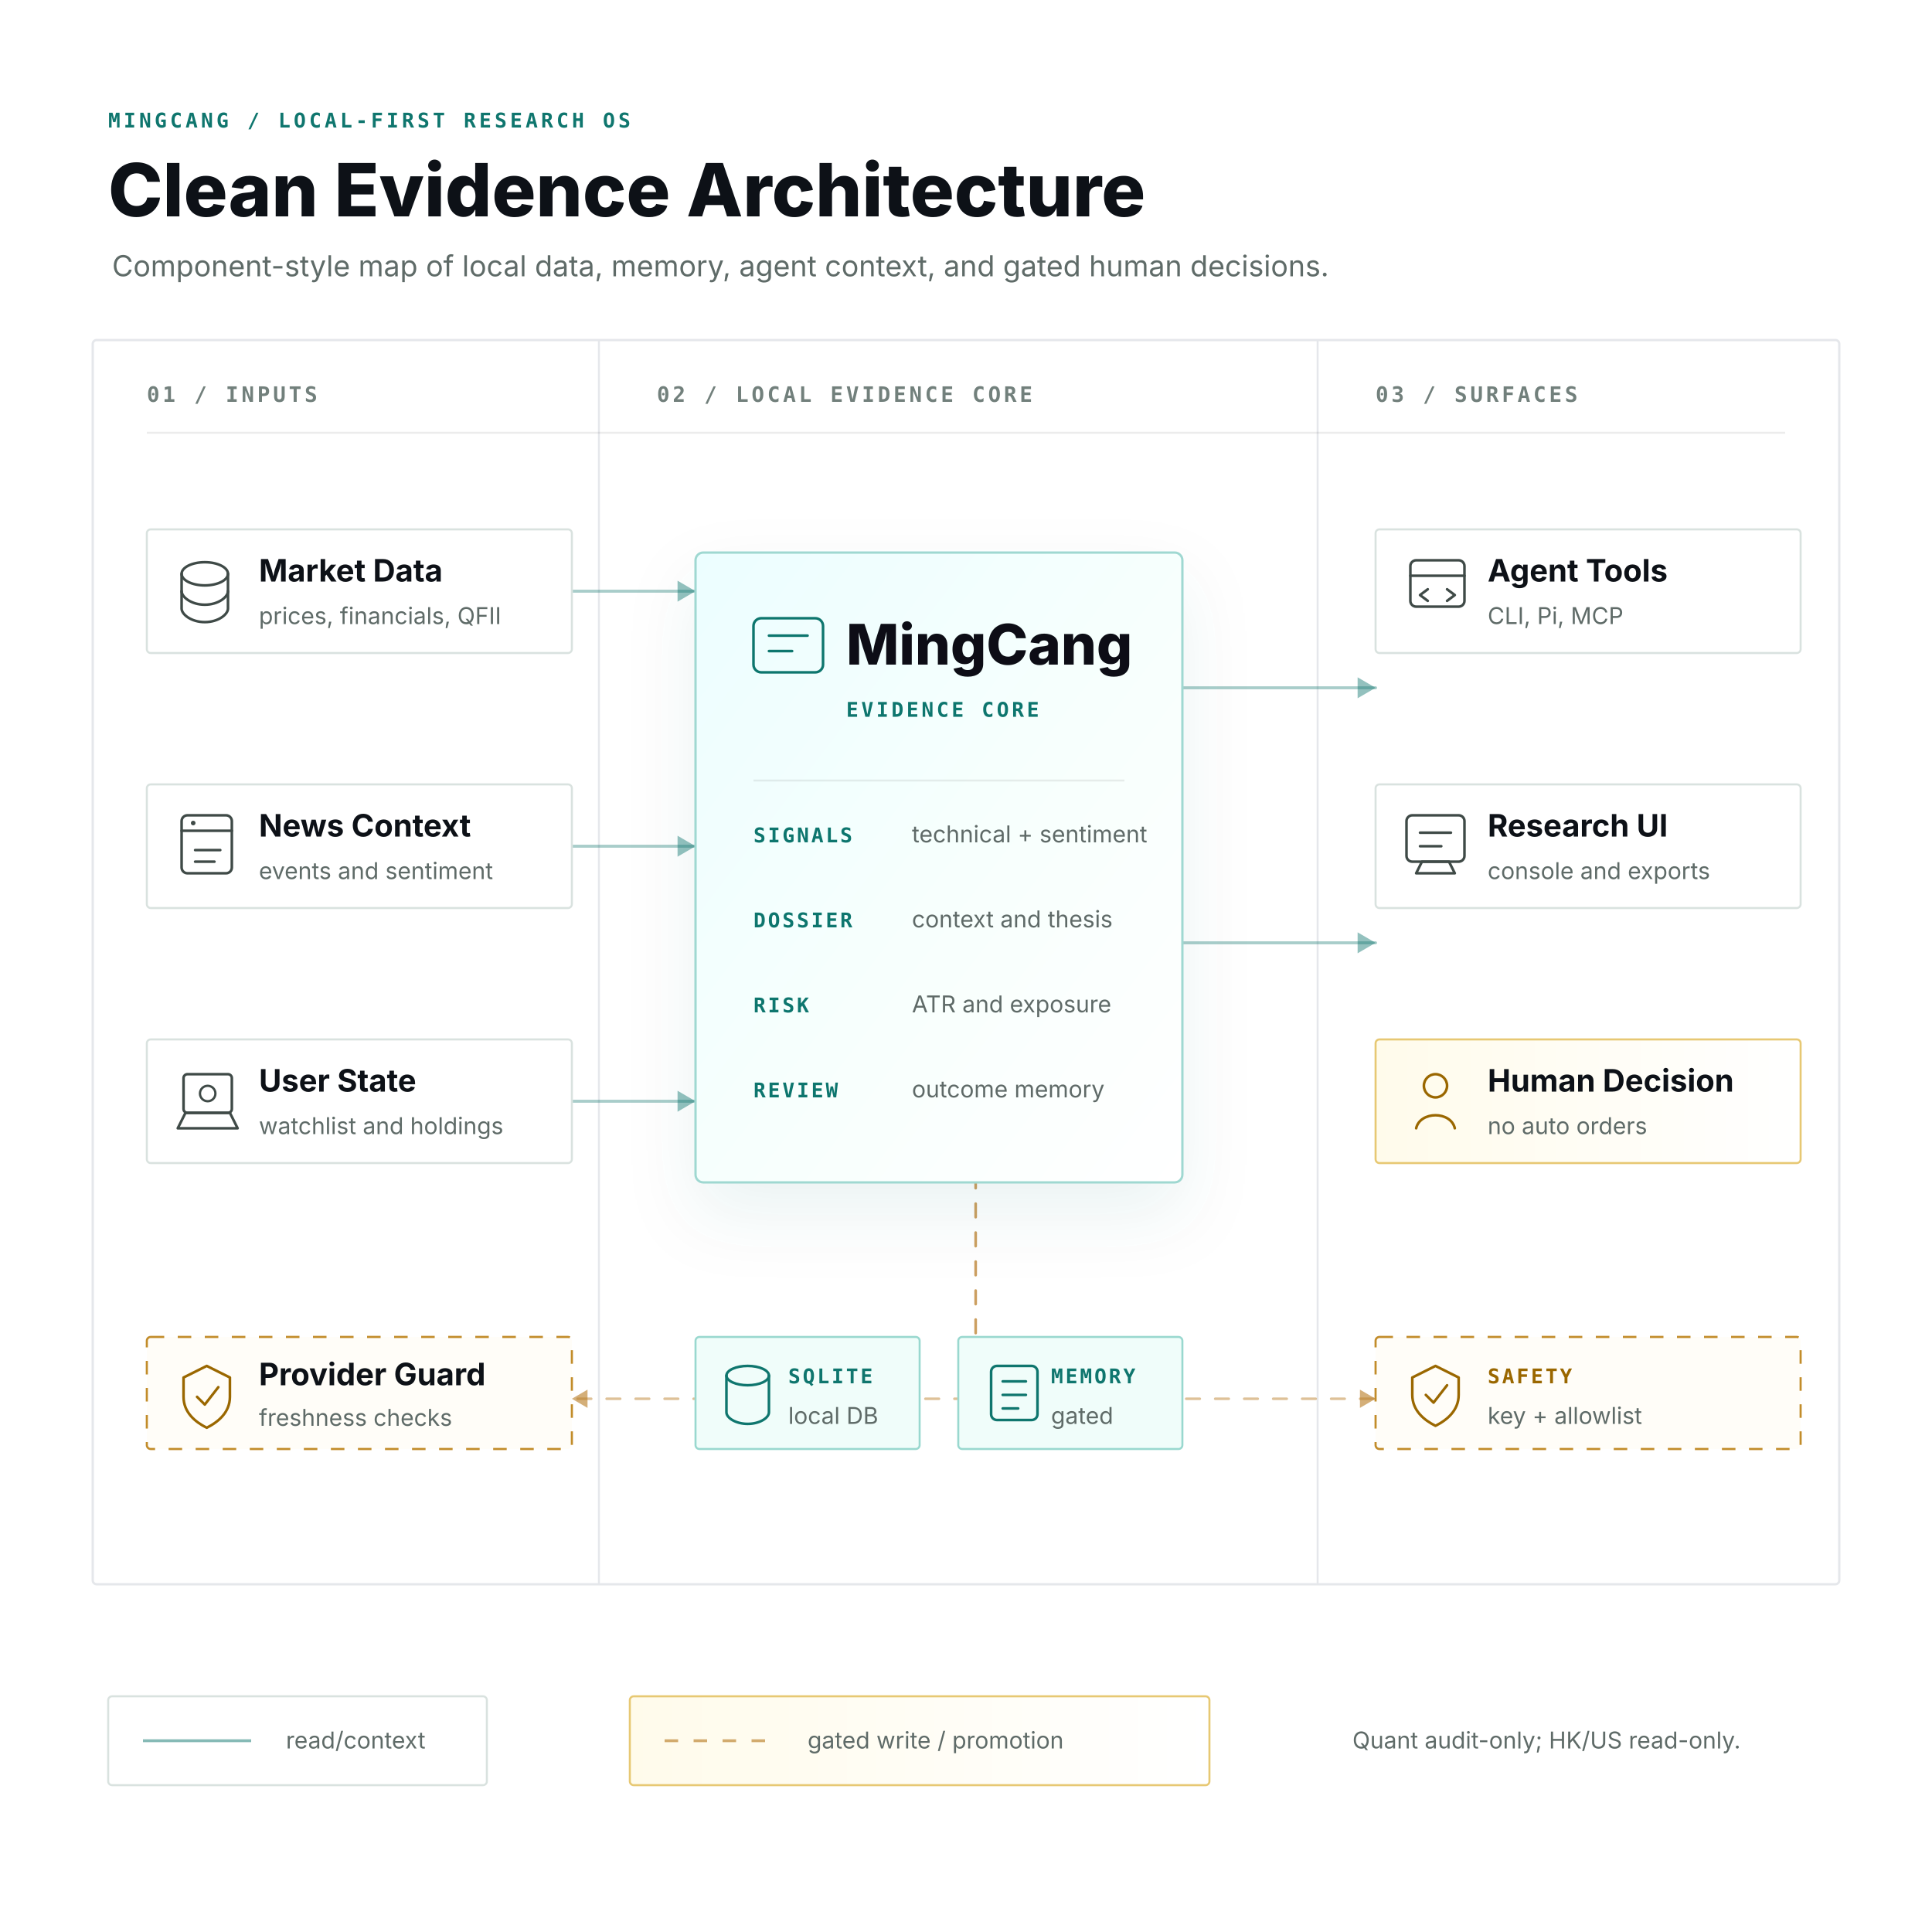
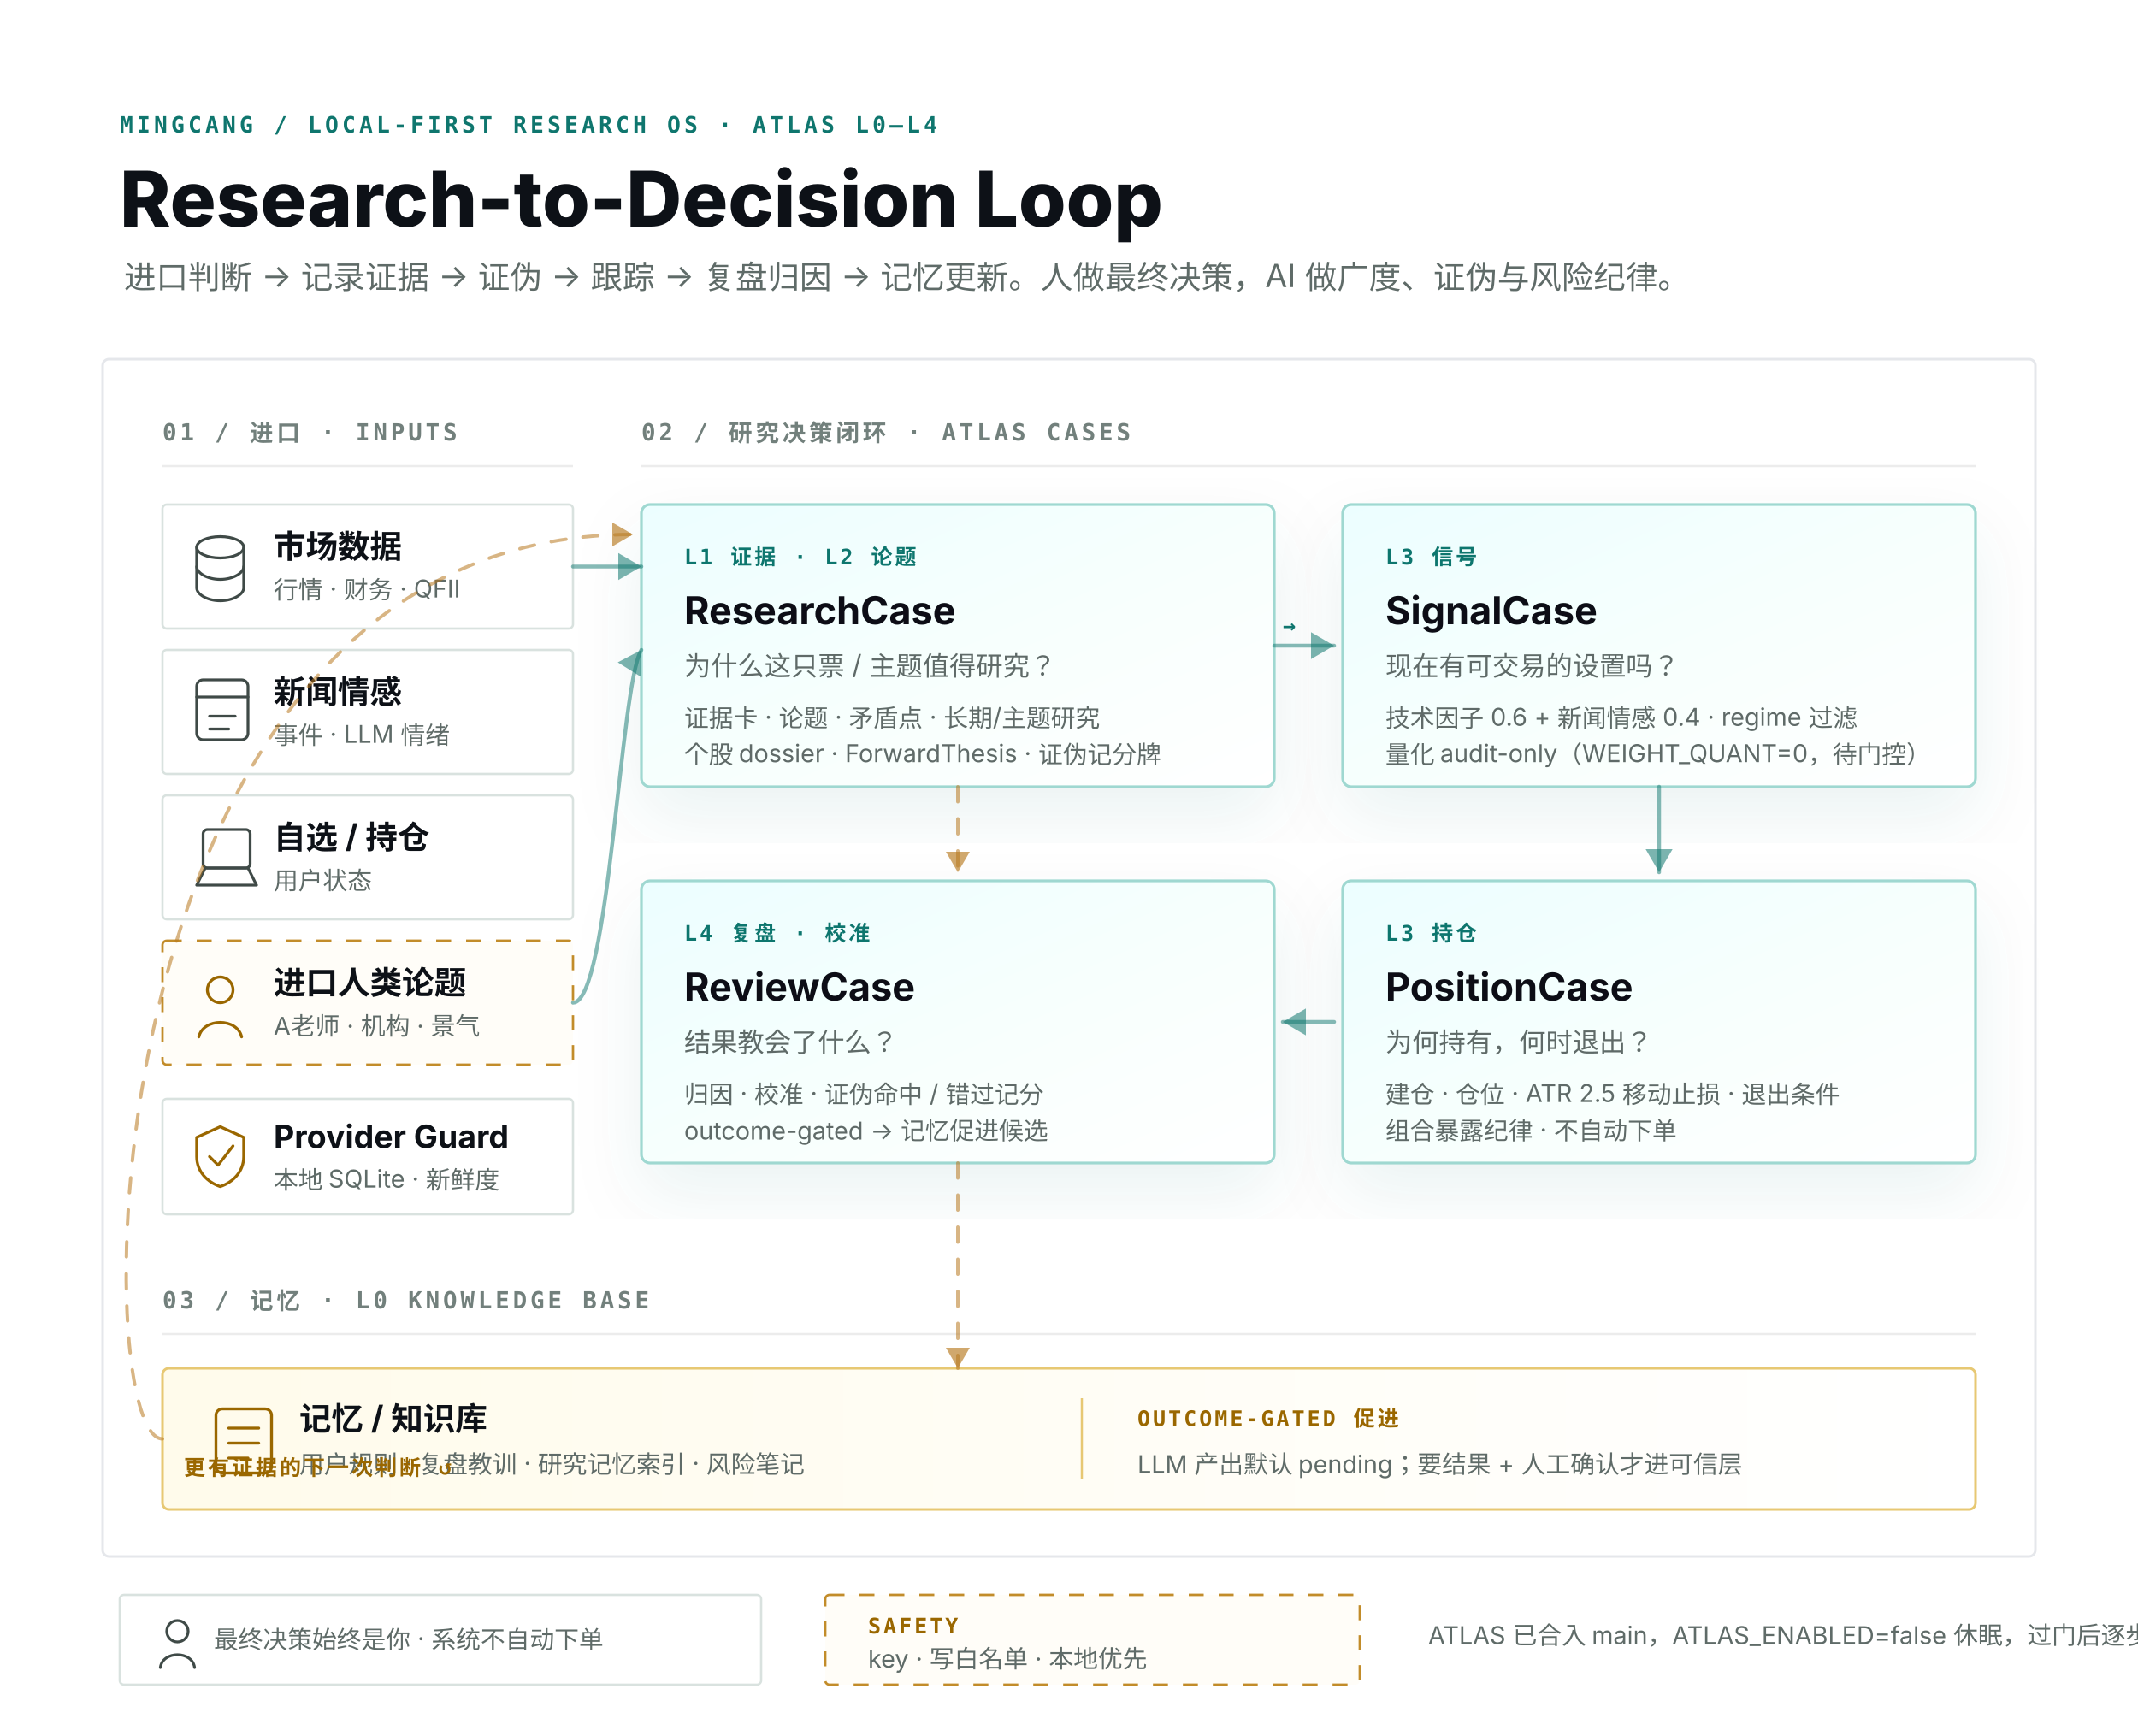
- <svg xmlns="http://www.w3.org/2000/svg" width="1000" height="1000" viewBox="0 0 1000 1000" role="img" aria-labelledby="title desc">
+ <svg xmlns="http://www.w3.org/2000/svg" width="1000" height="812" viewBox="0 0 1000 812" role="img" aria-labelledby="title desc">
  <defs>
    <linearGradient id="coreFill" x1="0" x2="1" y1="0" y2="1">
      <stop offset="0" stop-color="#ecfeff" />
      <stop offset="0.58" stop-color="#f8fffd" />
      <stop offset="1" stop-color="#ffffff" />
    </linearGradient>
    <linearGradient id="warmFill" x1="0" x2="1">
      <stop offset="0" stop-color="#fffbeb" />
      <stop offset="1" stop-color="#ffffff" />
    </linearGradient>
    <filter id="soft" x="-20%" y="-20%" width="140%" height="140%">
-       <feDropShadow dx="0" dy="16" stdDeviation="18" flood-color="#0f766e" flood-opacity="0.08" />
+       <feDropShadow dx="0" dy="14" stdDeviation="16" flood-color="#0f766e" flood-opacity="0.08" />
    </filter>
    <marker id="arrow" markerWidth="9" markerHeight="9" refX="7" refY="4.5" orient="auto">
-       <path d="M1 1 L7 4.5 L1 8 Z" fill="#0f766e" opacity="0.45" />
+       <path d="M1 1 L7 4.5 L1 8 Z" fill="#0f766e" opacity="0.55" />
    </marker>
    <marker id="arrowWarm" markerWidth="9" markerHeight="9" refX="7" refY="4.5" orient="auto">
-       <path d="M1 1 L7 4.5 L1 8 Z" fill="#b7791f" opacity="0.60" />
+       <path d="M1 1 L7 4.5 L1 8 Z" fill="#b7791f" opacity="0.65" />
    </marker>
    <style>
      .bg { fill: #ffffff; }
      .frame { fill: #ffffff; stroke: #e5e7eb; stroke-width: 1.2; }
-       .sectionLine { stroke: #e5e7eb; stroke-width: 1; }
      .hair { stroke: #0d1117; stroke-opacity: 0.08; stroke-width: 1; }
-       .trace { fill: none; stroke: #0f766e; stroke-opacity: 0.36; stroke-width: 1.55; stroke-linecap: round; marker-end: url(#arrow); }
-       .traceWarm { fill: none; stroke: #b7791f; stroke-opacity: 0.46; stroke-width: 1.35; stroke-linecap: round; stroke-dasharray: 7 8; marker-end: url(#arrowWarm); }
+       .trace { fill: none; stroke: #0f766e; stroke-opacity: 0.5; stroke-width: 1.8; stroke-linecap: round; marker-end: url(#arrow); }
+       .feedback { fill: none; stroke: #b7791f; stroke-opacity: 0.55; stroke-width: 1.6; stroke-linecap: round; stroke-dasharray: 7 8; marker-end: url(#arrowWarm); }
      .kicker { font: 650 10.5px ui-monospace, SFMono-Regular, Menlo, Monaco, Consolas, monospace; fill: #0f766e; letter-spacing: 0.16em; }
-       .title { font: 760 38px ui-sans-serif, -apple-system, BlinkMacSystemFont, "Segoe UI", sans-serif; fill: #0d1117; letter-spacing: 0; }
-       .subtitle { font: 430 15px ui-sans-serif, -apple-system, BlinkMacSystemFont, "Segoe UI", sans-serif; fill: #5f6b68; letter-spacing: 0; }
+       .title { font: 760 36px ui-sans-serif, -apple-system, BlinkMacSystemFont, "Segoe UI", sans-serif; fill: #0d1117; }
+       .subtitle { font: 430 15px ui-sans-serif, -apple-system, BlinkMacSystemFont, "Segoe UI", sans-serif; fill: #5f6b68; }
      .column { font: 700 11px ui-monospace, SFMono-Regular, Menlo, Monaco, Consolas, monospace; fill: #72807c; letter-spacing: 0.14em; }
-       .label { font: 730 16px ui-sans-serif, -apple-system, BlinkMacSystemFont, "Segoe UI", sans-serif; fill: #0d1117; letter-spacing: 0; }
-       .small { font: 430 12px ui-sans-serif, -apple-system, BlinkMacSystemFont, "Segoe UI", sans-serif; fill: #5f6b68; letter-spacing: 0; }
-       .micro { font: 650 10.5px ui-monospace, SFMono-Regular, Menlo, Monaco, Consolas, monospace; fill: #0f766e; letter-spacing: 0.11em; }
-       .microWarm { font: 650 10.5px ui-monospace, SFMono-Regular, Menlo, Monaco, Consolas, monospace; fill: #9a6700; letter-spacing: 0.11em; }
+       .caseTitle { font: 750 18px ui-sans-serif, -apple-system, BlinkMacSystemFont, "Segoe UI", sans-serif; fill: #0d1117; }
+       .label { font: 730 15px ui-sans-serif, -apple-system, BlinkMacSystemFont, "Segoe UI", sans-serif; fill: #0d1117; }
+       .ask { font: 430 12.5px ui-sans-serif, -apple-system, BlinkMacSystemFont, "Segoe UI", sans-serif; fill: #5f6b68; }
+       .small { font: 430 11.5px ui-sans-serif, -apple-system, BlinkMacSystemFont, "Segoe UI", sans-serif; fill: #5f6b68; }
+       .layer { font: 650 10px ui-monospace, SFMono-Regular, Menlo, Monaco, Consolas, monospace; fill: #0f766e; letter-spacing: 0.12em; }
+       .layerWarm { font: 650 10px ui-monospace, SFMono-Regular, Menlo, Monaco, Consolas, monospace; fill: #9a6700; letter-spacing: 0.12em; }
      .node { fill: #ffffff; stroke: #d9e2df; stroke-width: 1.05; }
-       .nodeTeal { fill: #f0fdfa; stroke: #99d8cf; stroke-width: 1.05; }
-       .nodeWarm { fill: url(#warmFill); stroke: #e7c873; stroke-width: 1.05; }
-       .nodeDashed { fill: #fffdf8; stroke: #c28c2a; stroke-width: 1.1; stroke-dasharray: 7 7; }
-       .iconStroke { fill: none; stroke: #3f4a47; stroke-width: 1.35; stroke-linecap: round; stroke-linejoin: round; }
-       .iconTeal { fill: none; stroke: #0f766e; stroke-width: 1.35; stroke-linecap: round; stroke-linejoin: round; }
+       .caseCard { fill: url(#coreFill); stroke: #9fd8d1; stroke-width: 1.3; }
+       .memCard { fill: url(#warmFill); stroke: #e7c873; stroke-width: 1.2; }
+       .dashed { fill: #fffdf8; stroke: #c28c2a; stroke-width: 1.1; stroke-dasharray: 7 7; }
+       .iconTeal { fill: none; stroke: #0f766e; stroke-width: 1.4; stroke-linecap: round; stroke-linejoin: round; }
+       .iconStroke { fill: none; stroke: #3f4a47; stroke-width: 1.3; stroke-linecap: round; stroke-linejoin: round; }
      .iconWarm { fill: none; stroke: #9a6700; stroke-width: 1.35; stroke-linecap: round; stroke-linejoin: round; }
-       .corePanel { fill: url(#coreFill); stroke: #9fd8d1; stroke-width: 1.2; }
-       .coreTitle { font: 780 29px ui-sans-serif, -apple-system, BlinkMacSystemFont, "Segoe UI", sans-serif; fill: #0d1117; letter-spacing: 0; }
-       .coreSub { font: 650 10.5px ui-monospace, SFMono-Regular, Menlo, Monaco, Consolas, monospace; fill: #0f766e; letter-spacing: 0.14em; }
    </style>
  </defs>
-   <rect class="bg" width="1000" height="1000" />
-   <text class="kicker" x="56" y="66">MINGCANG / LOCAL-FIRST RESEARCH OS</text>
-   <text class="title" x="56" y="112">Clean Evidence Architecture</text>
-   <text class="subtitle" x="58" y="143">Component-style map of local data, memory, agent context, and gated human decisions.</text>
-   <rect class="frame" x="48" y="176" width="904" height="644" rx="2" />
-   <line class="sectionLine" x1="310" y1="176" x2="310" y2="820" />
-   <line class="sectionLine" x1="682" y1="176" x2="682" y2="820" />
-   <line class="hair" x1="76" y1="224" x2="924" y2="224" />
-   <text class="column" x="76" y="208">01 / INPUTS</text>
-   <text class="column" x="340" y="208">02 / LOCAL EVIDENCE CORE</text>
-   <text class="column" x="712" y="208">03 / SURFACES</text>
-   <path class="trace" d="M296 306 H360" />
-   <path class="trace" d="M296 438 H360" />
-   <path class="trace" d="M296 570 H360" />
-   <path class="trace" d="M612 356 H712" />
-   <path class="trace" d="M612 488 H712" />
-   <path class="traceWarm" d="M505 518 V724 H712" />
-   <path class="traceWarm" d="M505 518 V724 H296" />
-   <g transform="translate(76 274)">
-     <rect class="node" x="0" y="0" width="220" height="64" rx="2" />
-     <g transform="translate(18 16)">
-       <ellipse class="iconStroke" cx="12" cy="7" rx="12" ry="6" />
-       <path class="iconStroke" d="M0 7 V25 C0 28 5 32 12 32 C19 32 24 28 24 25 V7" />
-       <path class="iconStroke" d="M0 16 C0 19 5 23 12 23 C19 23 24 19 24 16" />
+   <rect class="bg" width="1000" height="812" />
+   <text class="kicker" x="56" y="62">MINGCANG / LOCAL-FIRST RESEARCH OS · ATLAS L0–L4</text>
+   <text class="title" x="56" y="106">Research-to-Decision Loop</text>
+   <text class="subtitle" x="58" y="135">进口判断 → 记录证据 → 证伪 → 跟踪 → 复盘归因 → 记忆更新。人做最终决策，AI 做广度、证伪与风险纪律。</text>
+   <rect class="frame" x="48" y="168" width="904" height="560" rx="3" />
+   <text class="column" x="76" y="206">01 / 进口 · INPUTS</text>
+   <line class="hair" x1="76" y1="218" x2="268" y2="218" />
+   <g transform="translate(76 236)">
+     <rect class="node" x="0" y="0" width="192" height="58" rx="2" />
+     <g transform="translate(16 14)">
+       <ellipse class="iconStroke" cx="11" cy="6" rx="11" ry="5" />
+       <path class="iconStroke" d="M0 6 V25 C0 28 5 31 11 31 C17 31 22 28 22 25 V6" />
+       <path class="iconStroke" d="M0 15 C0 18 5 21 11 21 C17 21 22 18 22 15" />
    </g>
-     <text class="label" x="58" y="27">Market Data</text>
-     <text class="small" x="58" y="49">prices, financials, QFII</text>
+     <text class="label" x="52" y="25">市场数据</text>
+     <text class="small" x="52" y="44">行情 · 财务 · QFII</text>
  </g>
-   <g transform="translate(76 406)">
-     <rect class="node" x="0" y="0" width="220" height="64" rx="2" />
-     <g transform="translate(18 16)">
-       <rect class="iconStroke" x="0" y="0" width="26" height="30" rx="3" />
-       <path class="iconStroke" d="M0 8 H26 M7 18 H20 M7 24 H17" />
-       <circle cx="6" cy="4" r="1.2" fill="#3f4a47" />
+   <g transform="translate(76 304)">
+     <rect class="node" x="0" y="0" width="192" height="58" rx="2" />
+     <g transform="translate(16 14)">
+       <rect class="iconStroke" x="0" y="0" width="24" height="28" rx="3" />
+       <path class="iconStroke" d="M0 8 H24 M6 17 H18 M6 23 H15" />
    </g>
-     <text class="label" x="58" y="27">News Context</text>
-     <text class="small" x="58" y="49">events and sentiment</text>
+     <text class="label" x="52" y="25">新闻情感</text>
+     <text class="small" x="52" y="44">事件 · LLM 情绪</text>
  </g>
-   <g transform="translate(76 538)">
-     <rect class="node" x="0" y="0" width="220" height="64" rx="2" />
-     <g transform="translate(16 18)">
-       <rect class="iconStroke" x="3" y="0" width="25" height="20" rx="2" />
-       <path class="iconStroke" d="M0 28 H31 L27 20 H4 Z" />
-       <circle cx="15.5" cy="10" r="4" fill="none" stroke="#3f4a47" stroke-width="1.2" />
+   <g transform="translate(76 372)">
+     <rect class="node" x="0" y="0" width="192" height="58" rx="2" />
+     <g transform="translate(16 16)">
+       <rect class="iconStroke" x="3" y="0" width="22" height="18" rx="2" />
+       <path class="iconStroke" d="M0 26 H28 L24 18 H4 Z" />
    </g>
-     <text class="label" x="58" y="27">User State</text>
-     <text class="small" x="58" y="49">watchlist and holdings</text>
+     <text class="label" x="52" y="25">自选 / 持仓</text>
+     <text class="small" x="52" y="44">用户状态</text>
  </g>
-   <g transform="translate(76 692)">
-     <rect class="nodeDashed" x="0" y="0" width="220" height="58" rx="2" />
-     <g transform="translate(18 15)">
-       <path class="iconWarm" d="M13 0 L25 6 V16 C25 24 19 29 13 32 C7 29 1 24 1 16 V6 Z" />
-       <path class="iconWarm" d="M8 16 L12 20 L19 11" />
+   <g transform="translate(76 440)">
+     <rect class="dashed" x="0" y="0" width="192" height="58" rx="2" />
+     <g transform="translate(16 15)">
+       <circle class="iconWarm" cx="11" cy="8" r="6" />
+       <path class="iconWarm" d="M1 30 C3 21 19 21 21 30" />
    </g>
-     <text class="label" x="58" y="25">Provider Guard</text>
-     <text class="small" x="58" y="46">freshness checks</text>
+     <text class="label" x="52" y="25">进口人类论题</text>
+     <text class="small" x="52" y="44">A老师 · 机构 · 景气</text>
  </g>
-   <g transform="translate(360 286)" filter="url(#soft)">
-     <rect class="corePanel" x="0" y="0" width="252" height="326" rx="4" />
-     <g transform="translate(30 34)">
-       <rect class="iconTeal" x="0" y="0" width="36" height="28" rx="4" />
-       <path class="iconTeal" d="M8 9 H28 M8 17 H20" />
+   <g transform="translate(76 514)">
+     <rect class="node" x="0" y="0" width="192" height="54" rx="2" />
+     <g transform="translate(16 13)">
+       <path class="iconWarm" d="M11 0 L22 5 V14 C22 21 17 26 11 28 C5 26 0 21 0 14 V5 Z" />
+       <path class="iconWarm" d="M6 14 L10 18 L17 9" />
    </g>
-     <text class="coreTitle" x="78" y="58">MingCang</text>
-     <text class="coreSub" x="78" y="85">EVIDENCE CORE</text>
-     <line class="hair" x1="30" y1="118" x2="222" y2="118" />
-     <text class="micro" x="30" y="150">SIGNALS</text>
-     <text class="small" x="112" y="150">technical + sentiment</text>
-     <text class="micro" x="30" y="194">DOSSIER</text>
-     <text class="small" x="112" y="194">context and thesis</text>
-     <text class="micro" x="30" y="238">RISK</text>
-     <text class="small" x="112" y="238">ATR and exposure</text>
-     <text class="micro" x="30" y="282">REVIEW</text>
-     <text class="small" x="112" y="282">outcome memory</text>
+     <text class="label" x="52" y="23">Provider Guard</text>
+     <text class="small" x="52" y="42">本地 SQLite · 新鲜度</text>
  </g>
-   <g transform="translate(360 692)">
-     <rect class="nodeTeal" x="0" y="0" width="116" height="58" rx="2" />
-     <g transform="translate(16 14)">
-       <ellipse class="iconTeal" cx="11" cy="6" rx="11" ry="5" />
-       <path class="iconTeal" d="M0 6 V25 C0 28 5 31 11 31 C17 31 22 28 22 25 V6" />
+   <text class="column" x="300" y="206">02 / 研究决策闭环 · ATLAS CASES</text>
+   <line class="hair" x1="300" y1="218" x2="924" y2="218" />
+   <g transform="translate(300 236)" filter="url(#soft)">
+     <rect class="caseCard" x="0" y="0" width="296" height="132" rx="4" />
+     <text class="layer" x="20" y="28">L1 证据 · L2 论题</text>
+     <text class="caseTitle" x="20" y="56">ResearchCase</text>
+     <text class="ask" x="20" y="80">为什么这只票 / 主题值得研究？</text>
+     <text class="small" x="20" y="104">证据卡 · 论题 · 矛盾点 · 长期/主题研究</text>
+     <text class="small" x="20" y="121">个股 dossier · ForwardThesis · 证伪记分牌</text>
+   </g>
+   <g transform="translate(628 236)" filter="url(#soft)">
+     <rect class="caseCard" x="0" y="0" width="296" height="132" rx="4" />
+     <text class="layer" x="20" y="28">L3 信号</text>
+     <text class="caseTitle" x="20" y="56">SignalCase</text>
+     <text class="ask" x="20" y="80">现在有可交易的设置吗？</text>
+     <text class="small" x="20" y="104">技术因子 0.6 + 新闻情感 0.4 · regime 过滤</text>
+     <text class="small" x="20" y="121">量化 audit-only（WEIGHT_QUANT=0，待门控）</text>
+   </g>
+   <g transform="translate(628 412)" filter="url(#soft)">
+     <rect class="caseCard" x="0" y="0" width="296" height="132" rx="4" />
+     <text class="layer" x="20" y="28">L3 持仓</text>
+     <text class="caseTitle" x="20" y="56">PositionCase</text>
+     <text class="ask" x="20" y="80">为何持有，何时退出？</text>
+     <text class="small" x="20" y="104">建仓 · 仓位 · ATR 2.5 移动止损 · 退出条件</text>
+     <text class="small" x="20" y="121">组合暴露纪律 · 不自动下单</text>
+   </g>
+   <g transform="translate(300 412)" filter="url(#soft)">
+     <rect class="caseCard" x="0" y="0" width="296" height="132" rx="4" />
+     <text class="layer" x="20" y="28">L4 复盘 · 校准</text>
+     <text class="caseTitle" x="20" y="56">ReviewCase</text>
+     <text class="ask" x="20" y="80">结果教会了什么？</text>
+     <text class="small" x="20" y="104">归因 · 校准 · 证伪命中 / 错过记分</text>
+     <text class="small" x="20" y="121">outcome-gated → 记忆促进候选</text>
+   </g>
+   <path class="trace" d="M596 302 H624" />
+   <text class="layer" x="600" y="296">→</text>
+   <path class="trace" d="M776 368 V408" />
+   <path class="trace" d="M624 478 H600" />
+   <path class="feedback" d="M448 368 V408" />
+   <path class="trace" d="M268 265 H300" />
+   <path class="trace" d="M268 469 C285 469 290 320 300 304" />
+   <text class="column" x="76" y="612">03 / 记忆 · L0 KNOWLEDGE BASE</text>
+   <line class="hair" x1="76" y1="624" x2="924" y2="624" />
+   <g transform="translate(76 640)">
+     <rect class="memCard" x="0" y="0" width="848" height="66" rx="3" />
+     <g transform="translate(24 18)">
+       <rect class="iconWarm" x="1" y="1" width="26" height="30" rx="3" />
+       <path class="iconWarm" d="M7 10 H21 M7 17 H21 M7 24 H16" />
    </g>
-     <text class="micro" x="48" y="24">SQLITE</text>
-     <text class="small" x="48" y="45">local DB</text>
+     <text class="label" x="64" y="29">记忆 / 知识库</text>
+     <text class="small" x="64" y="49">用户规则 · 复盘教训 · 研究记忆索引 · 风险笔记</text>
+     <line x1="430" y1="14" x2="430" y2="52" stroke="#e7c873" stroke-width="1" />
+     <text class="layerWarm" x="456" y="27">OUTCOME-GATED 促进</text>
+     <text class="small" x="456" y="49">LLM 产出默认 pending；要结果 + 人工确认才进可信层</text>
  </g>
-   <g transform="translate(496 692)">
-     <rect class="nodeTeal" x="0" y="0" width="116" height="58" rx="2" />
-     <g transform="translate(16 14)">
-       <rect class="iconTeal" x="1" y="1" width="24" height="28" rx="3" />
-       <path class="iconTeal" d="M7 9 H19 M7 16 H19 M7 23 H15" />
+   <path class="feedback" d="M448 544 V640" />
+   <path class="feedback" d="M76 673 C40 673 40 250 296 250" />
+   <text class="layerWarm" x="86" y="690">更有证据的下一次判断 ↺</text>
+   <g transform="translate(56 766)">
+     <rect class="node" x="0" y="-20" width="300" height="42" rx="2" />
+     <g transform="translate(18 -10)">
+       <circle class="iconStroke" cx="9" cy="7" r="5" />
+       <path class="iconStroke" d="M1 24 C2 16 16 16 17 24" />
    </g>
-     <text class="micro" x="48" y="24">MEMORY</text>
-     <text class="small" x="48" y="45">gated</text>
-   </g>
-   <g transform="translate(712 274)">
-     <rect class="node" x="0" y="0" width="220" height="64" rx="2" />
-     <g transform="translate(18 16)">
-       <rect class="iconStroke" x="0" y="0" width="28" height="24" rx="3" />
-       <path class="iconStroke" d="M0 8 H28 M9 15 L5 18 L9 21 M19 15 L23 18 L19 21" />
-     </g>
-     <text class="label" x="58" y="27">Agent Tools</text>
-     <text class="small" x="58" y="49">CLI, Pi, MCP</text>
-   </g>
-   <g transform="translate(712 406)">
-     <rect class="node" x="0" y="0" width="220" height="64" rx="2" />
-     <g transform="translate(16 16)">
-       <rect class="iconStroke" x="0" y="0" width="30" height="24" rx="3" />
-       <path class="iconStroke" d="M5 30 H25 L22 24 H8 Z M7 9 H23 M7 16 H18" />
-     </g>
-     <text class="label" x="58" y="27">Research UI</text>
-     <text class="small" x="58" y="49">console and exports</text>
-   </g>
-   <g transform="translate(712 538)">
-     <rect class="nodeWarm" x="0" y="0" width="220" height="64" rx="2" />
-     <g transform="translate(18 15)">
-       <circle class="iconWarm" cx="13" cy="9" r="6" />
-       <path class="iconWarm" d="M3 31 C5 22 21 22 23 31" />
-     </g>
-     <text class="label" x="58" y="27">Human Decision</text>
-     <text class="small" x="58" y="49">no auto orders</text>
-   </g>
-   <g transform="translate(712 692)">
-     <rect class="nodeDashed" x="0" y="0" width="220" height="58" rx="2" />
-     <g transform="translate(18 14)">
-       <path class="iconWarm" d="M13 1 L25 7 V16 C25 24 19 29 13 32 C7 29 1 24 1 16 V7 Z" />
-       <path class="iconWarm" d="M8 16 L12 20 L19 11" />
-     </g>
-     <text class="microWarm" x="58" y="24">SAFETY</text>
-     <text class="small" x="58" y="45">key + allowlist</text>
-   </g>
-   <g transform="translate(56 900)">
-     <rect class="node" x="0" y="-22" width="196" height="46" rx="2" />
-     <line x1="18" y1="1" x2="74" y2="1" stroke="#0f766e" stroke-opacity="0.50" stroke-width="1.5" />
-     <text class="small" x="92" y="5">read/context</text>
-     <rect class="nodeWarm" x="270" y="-22" width="300" height="46" rx="2" />
-     <line x1="288" y1="1" x2="344" y2="1" stroke="#b7791f" stroke-opacity="0.62" stroke-width="1.5" stroke-dasharray="7 8" />
-     <text class="small" x="362" y="5">gated write / promotion</text>
-     <text class="small" x="644" y="5">Quant audit-only; HK/US read-only.</text>
+     <text class="small" x="44" y="5">最终决策始终是你 · 系统不自动下单</text>
+     <rect class="dashed" x="330" y="-20" width="250" height="42" rx="2" />
+     <text class="layerWarm" x="350" y="-2">SAFETY</text>
+     <text class="small" x="350" y="14">key · 写白名单 · 本地优先</text>
+     <text class="small" x="612" y="3">ATLAS 已合入 main，ATLAS_ENABLED=false 休眠，过门后逐步激活。</text>
  </g>
</svg>
